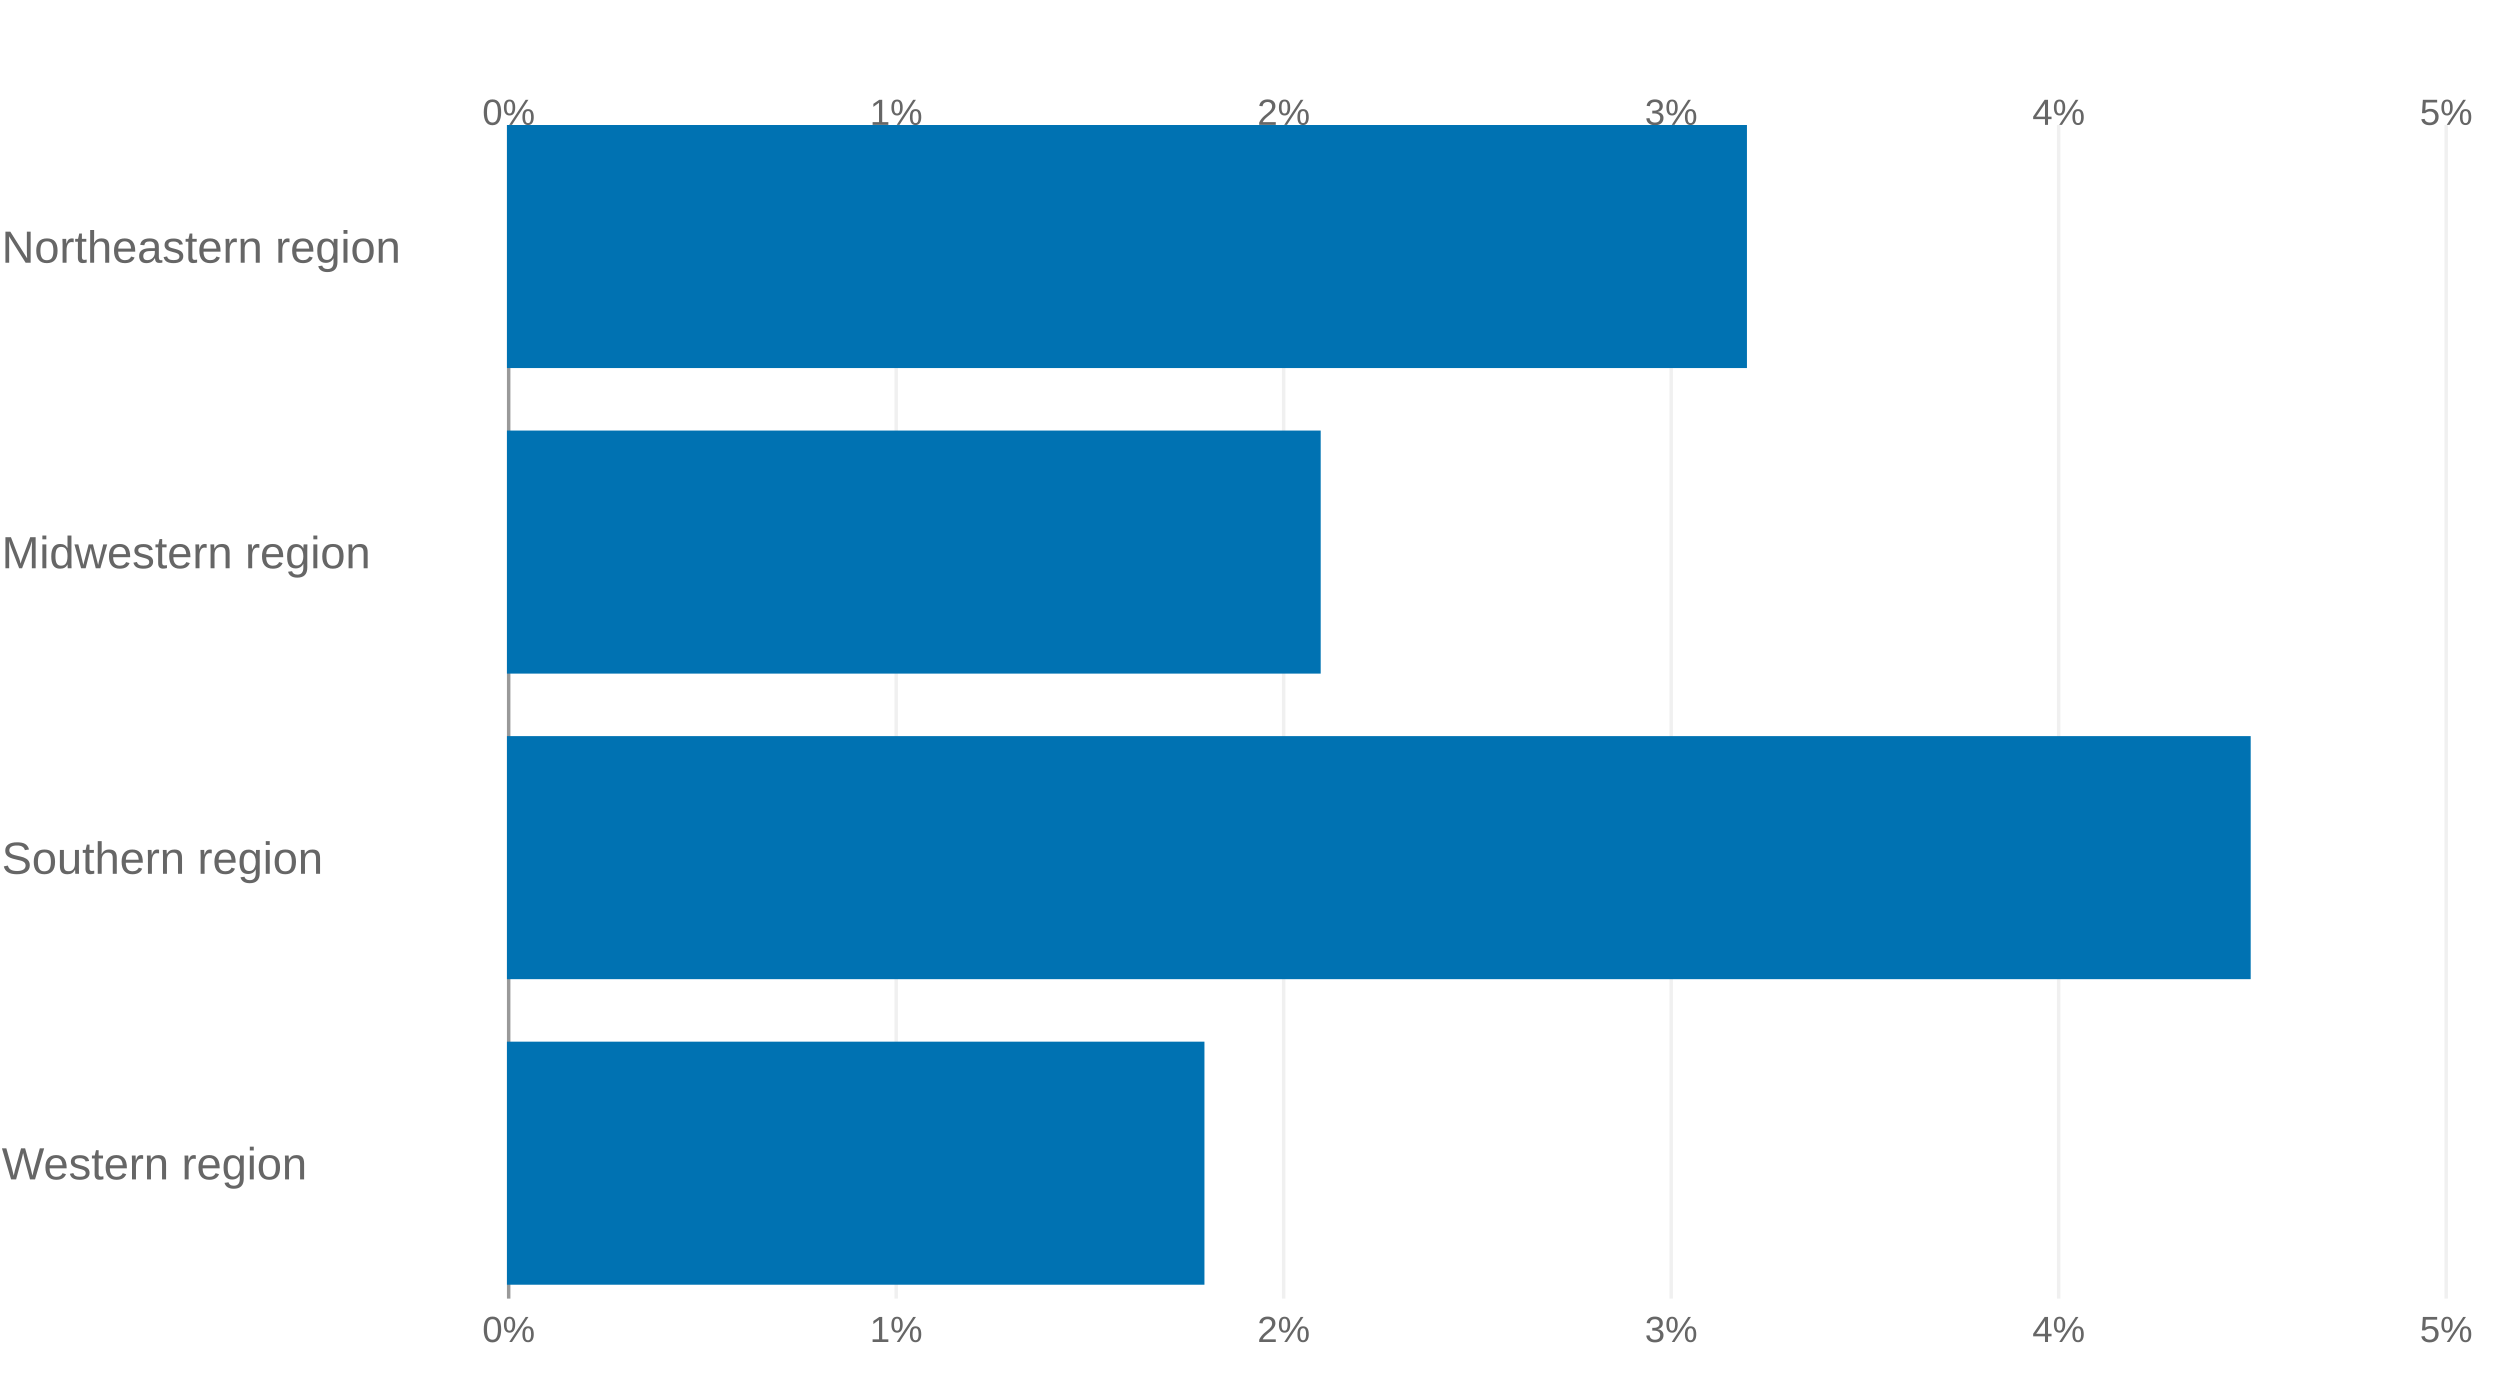
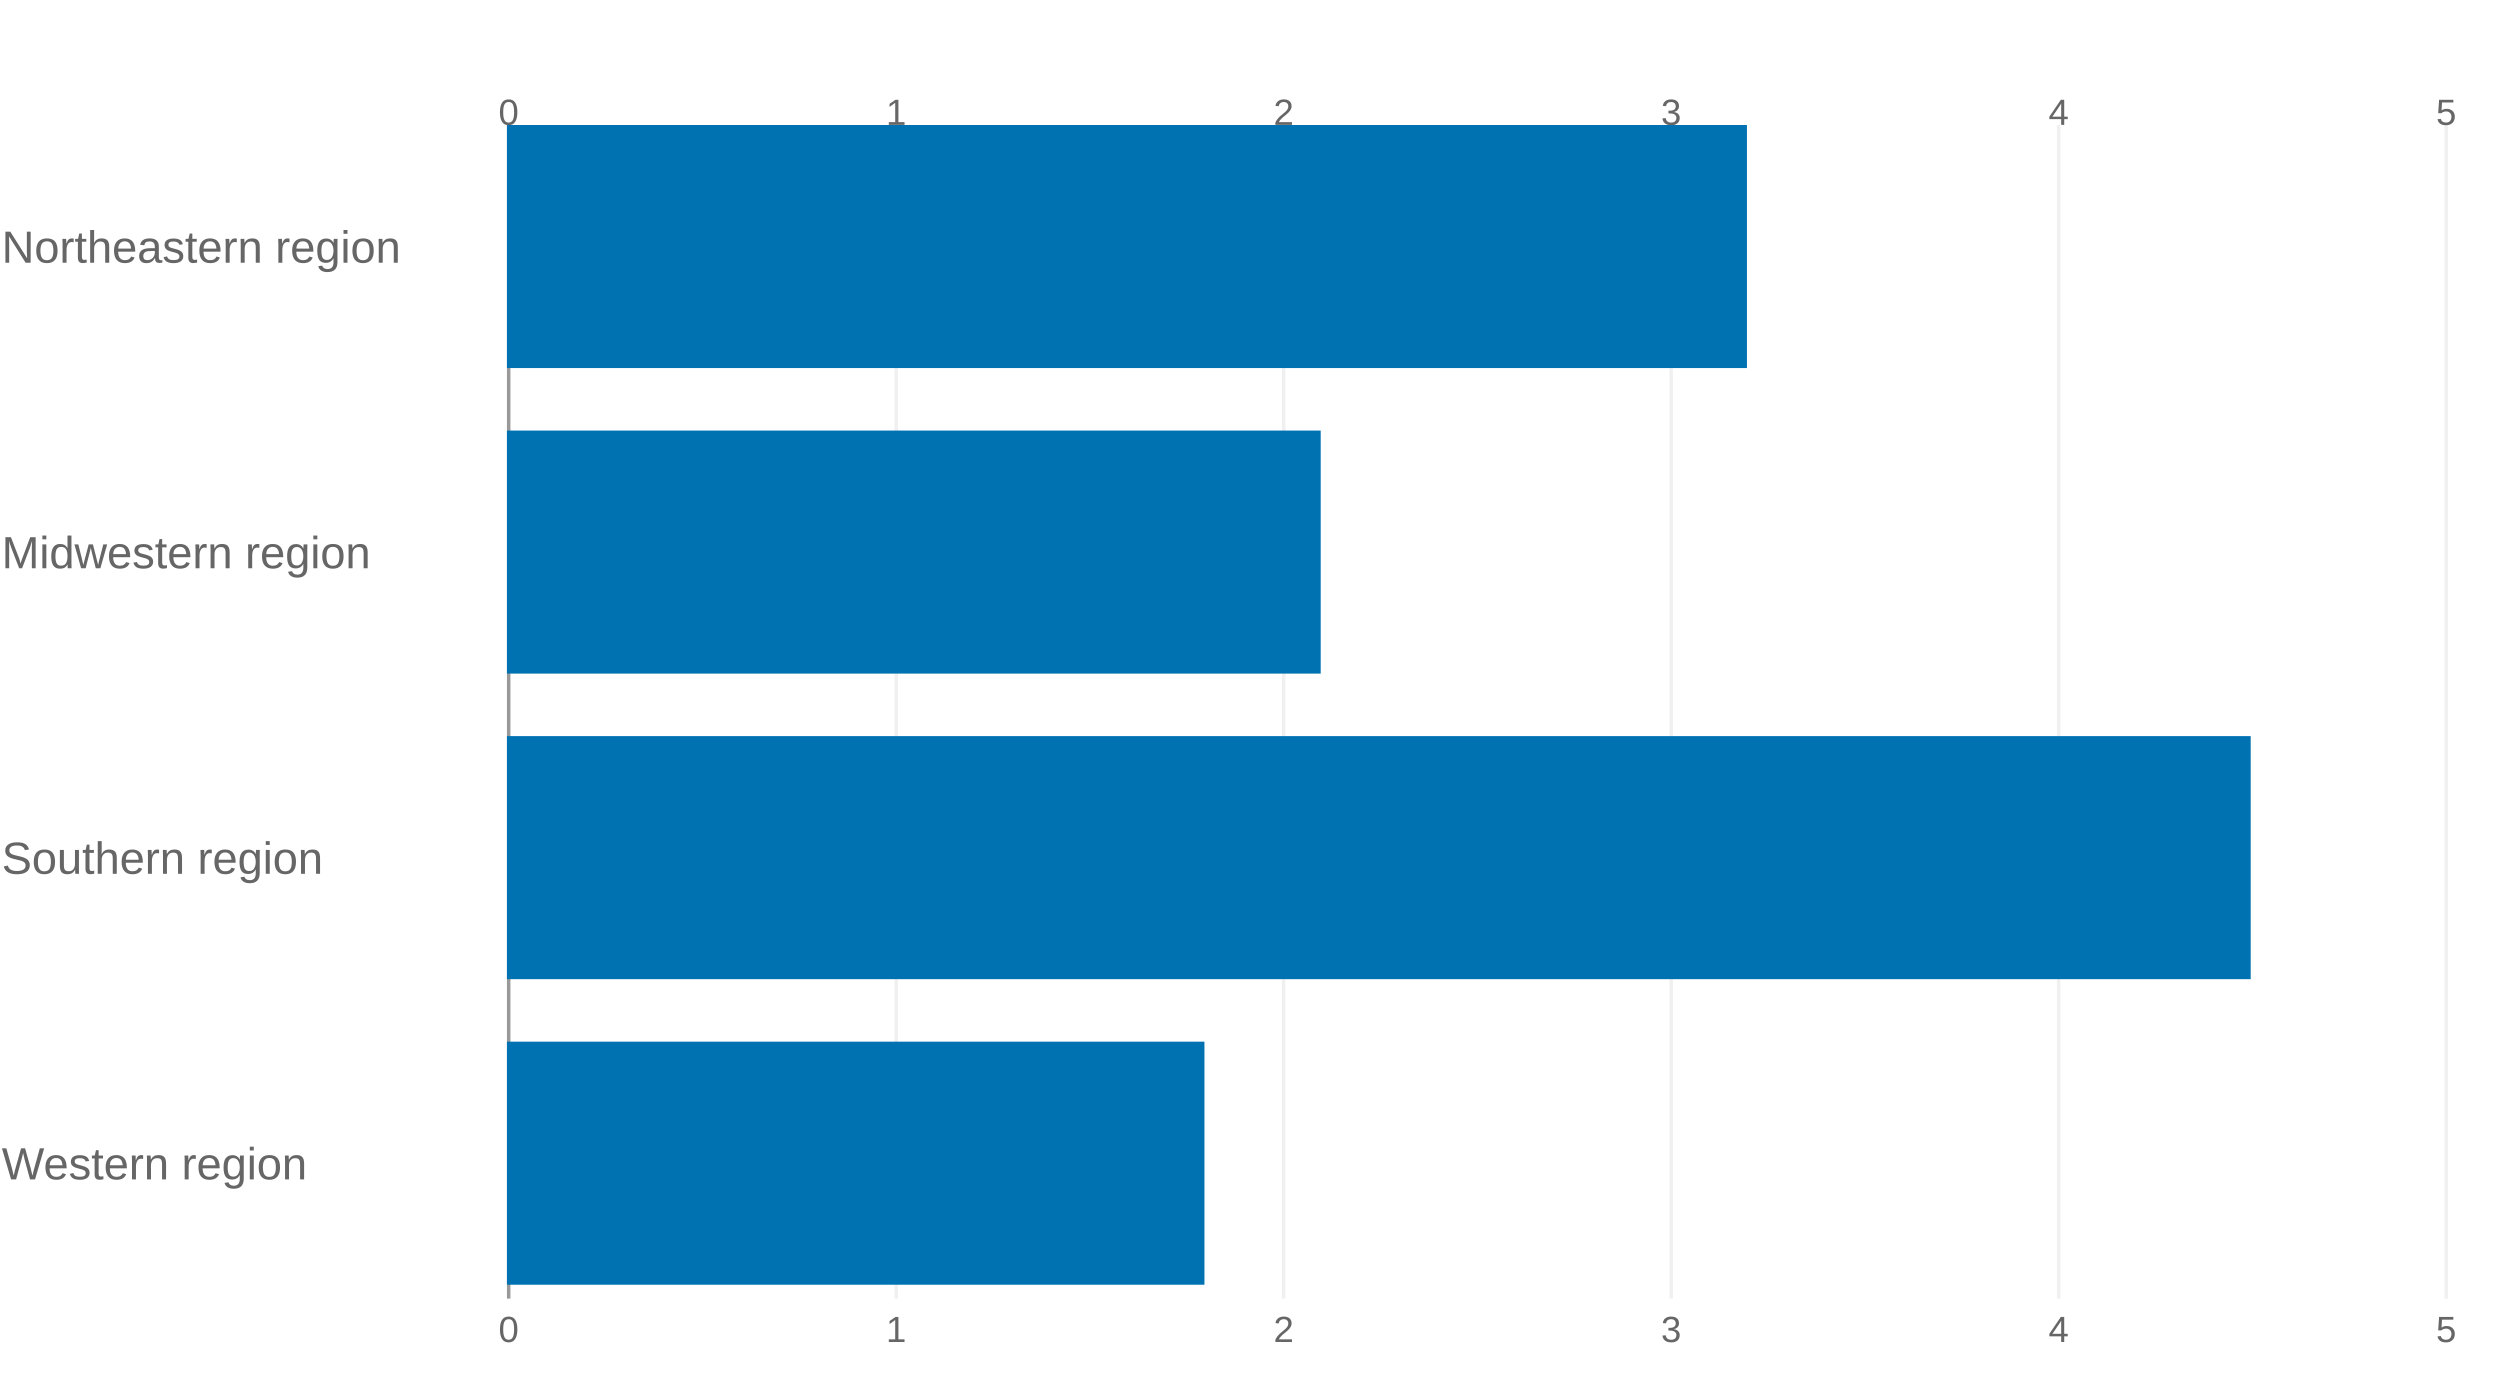
<svg class="tblchart" fill="currentColor" font-family="system-ui, sans-serif" font-size="10" text-anchor="middle" width="720" height="400" viewBox="0 0 720 400" style="background: transparent; color: rgb(74, 74, 74); font-family: Figtree, &quot;Source Sans 3&quot;, system-ui, -apple-system, &quot;Segoe UI&quot;, Arial, sans-serif; font-size: 10.5px; overflow: visible;" data-margin-left="146" data-margin-right="16" data-margin-top="36" data-margin-bottom="26">
  <style>:where(.tblchart) {
  --plot-background: white;
  display: block;
  height: auto;
  height: intrinsic;
  max-width: 100%;
}
:where(.tblchart text),
:where(.tblchart tspan) {
  white-space: pre;
}</style>
  <g aria-label="rule" stroke="#F0F0F0" transform="translate(0.5,0)">
    <line x1="257.6" x2="257.6" y1="36" y2="374" />
    <line x1="369.2" x2="369.2" y1="36" y2="374" />
    <line x1="480.8" x2="480.8" y1="36" y2="374" />
    <line x1="592.4" x2="592.4" y1="36" y2="374" />
    <line x1="704" x2="704" y1="36" y2="374" />
  </g>
  <g aria-label="text" fill="#666666" font-size="10.5" font-weight="500" transform="translate(0.5,12.5)">
-     <text transform="translate(146,374)">0%</text>
-     <text transform="translate(257.6,374)">1%</text>
-     <text transform="translate(369.2,374)">2%</text>
-     <text transform="translate(480.8,374)">3%</text>
-     <text transform="translate(592.4,374)">4%</text>
-     <text transform="translate(704,374)">5%</text>
+     <text transform="translate(146,374)">0</text>
+     <text transform="translate(257.6,374)">1</text>
+     <text transform="translate(369.2,374)">2</text>
+     <text transform="translate(480.8,374)">3</text>
+     <text transform="translate(592.4,374)">4</text>
+     <text transform="translate(704,374)">5</text>
  </g>
  <g aria-label="text" fill="#666666" font-size="10.5" font-weight="500" transform="translate(0.5,-7.5)">
-     <text y="0.71em" transform="translate(146,36)">0%</text>
-     <text y="0.71em" transform="translate(257.6,36)">1%</text>
-     <text y="0.71em" transform="translate(369.2,36)">2%</text>
-     <text y="0.71em" transform="translate(480.8,36)">3%</text>
-     <text y="0.71em" transform="translate(592.4,36)">4%</text>
-     <text y="0.71em" transform="translate(704,36)">5%</text>
+     <text y="0.71em" transform="translate(146,36)">0</text>
+     <text y="0.71em" transform="translate(257.6,36)">1</text>
+     <text y="0.71em" transform="translate(369.2,36)">2</text>
+     <text y="0.71em" transform="translate(480.8,36)">3</text>
+     <text y="0.71em" transform="translate(592.4,36)">4</text>
+     <text y="0.71em" transform="translate(704,36)">5</text>
  </g>
  <g aria-label="text" class="tbl-cat-label" fill="#666666" text-anchor="start" font-size="13" font-weight="500" transform="translate(-145.5,35.5)">
    <text y="0.32em" transform="translate(146,36)" data-category="Northeastern region">Northeastern region</text>
    <text y="0.32em" transform="translate(146,124)" data-category="Midwestern region">Midwestern region</text>
    <text y="0.32em" transform="translate(146,212)" data-category="Southern region">Southern region</text>
    <text y="0.32em" transform="translate(146,300)" data-category="Western region">Western region</text>
  </g>
  <g aria-label="rule" stroke="#999999" transform="translate(0.5,0)">
    <line x1="146" x2="146" y1="36" y2="374" />
  </g>
  <g aria-label="bar" fill="#0072B2">
    <rect x="146" width="357.12" y="36" height="70" data-series="Share" />
    <rect x="146" width="234.36" y="124" height="70" data-series="Share" />
    <rect x="146" width="502.2" y="212" height="70" data-series="Share" />
    <rect x="146" width="200.88" y="300" height="70" data-series="Share" />
  </g>
</svg>
